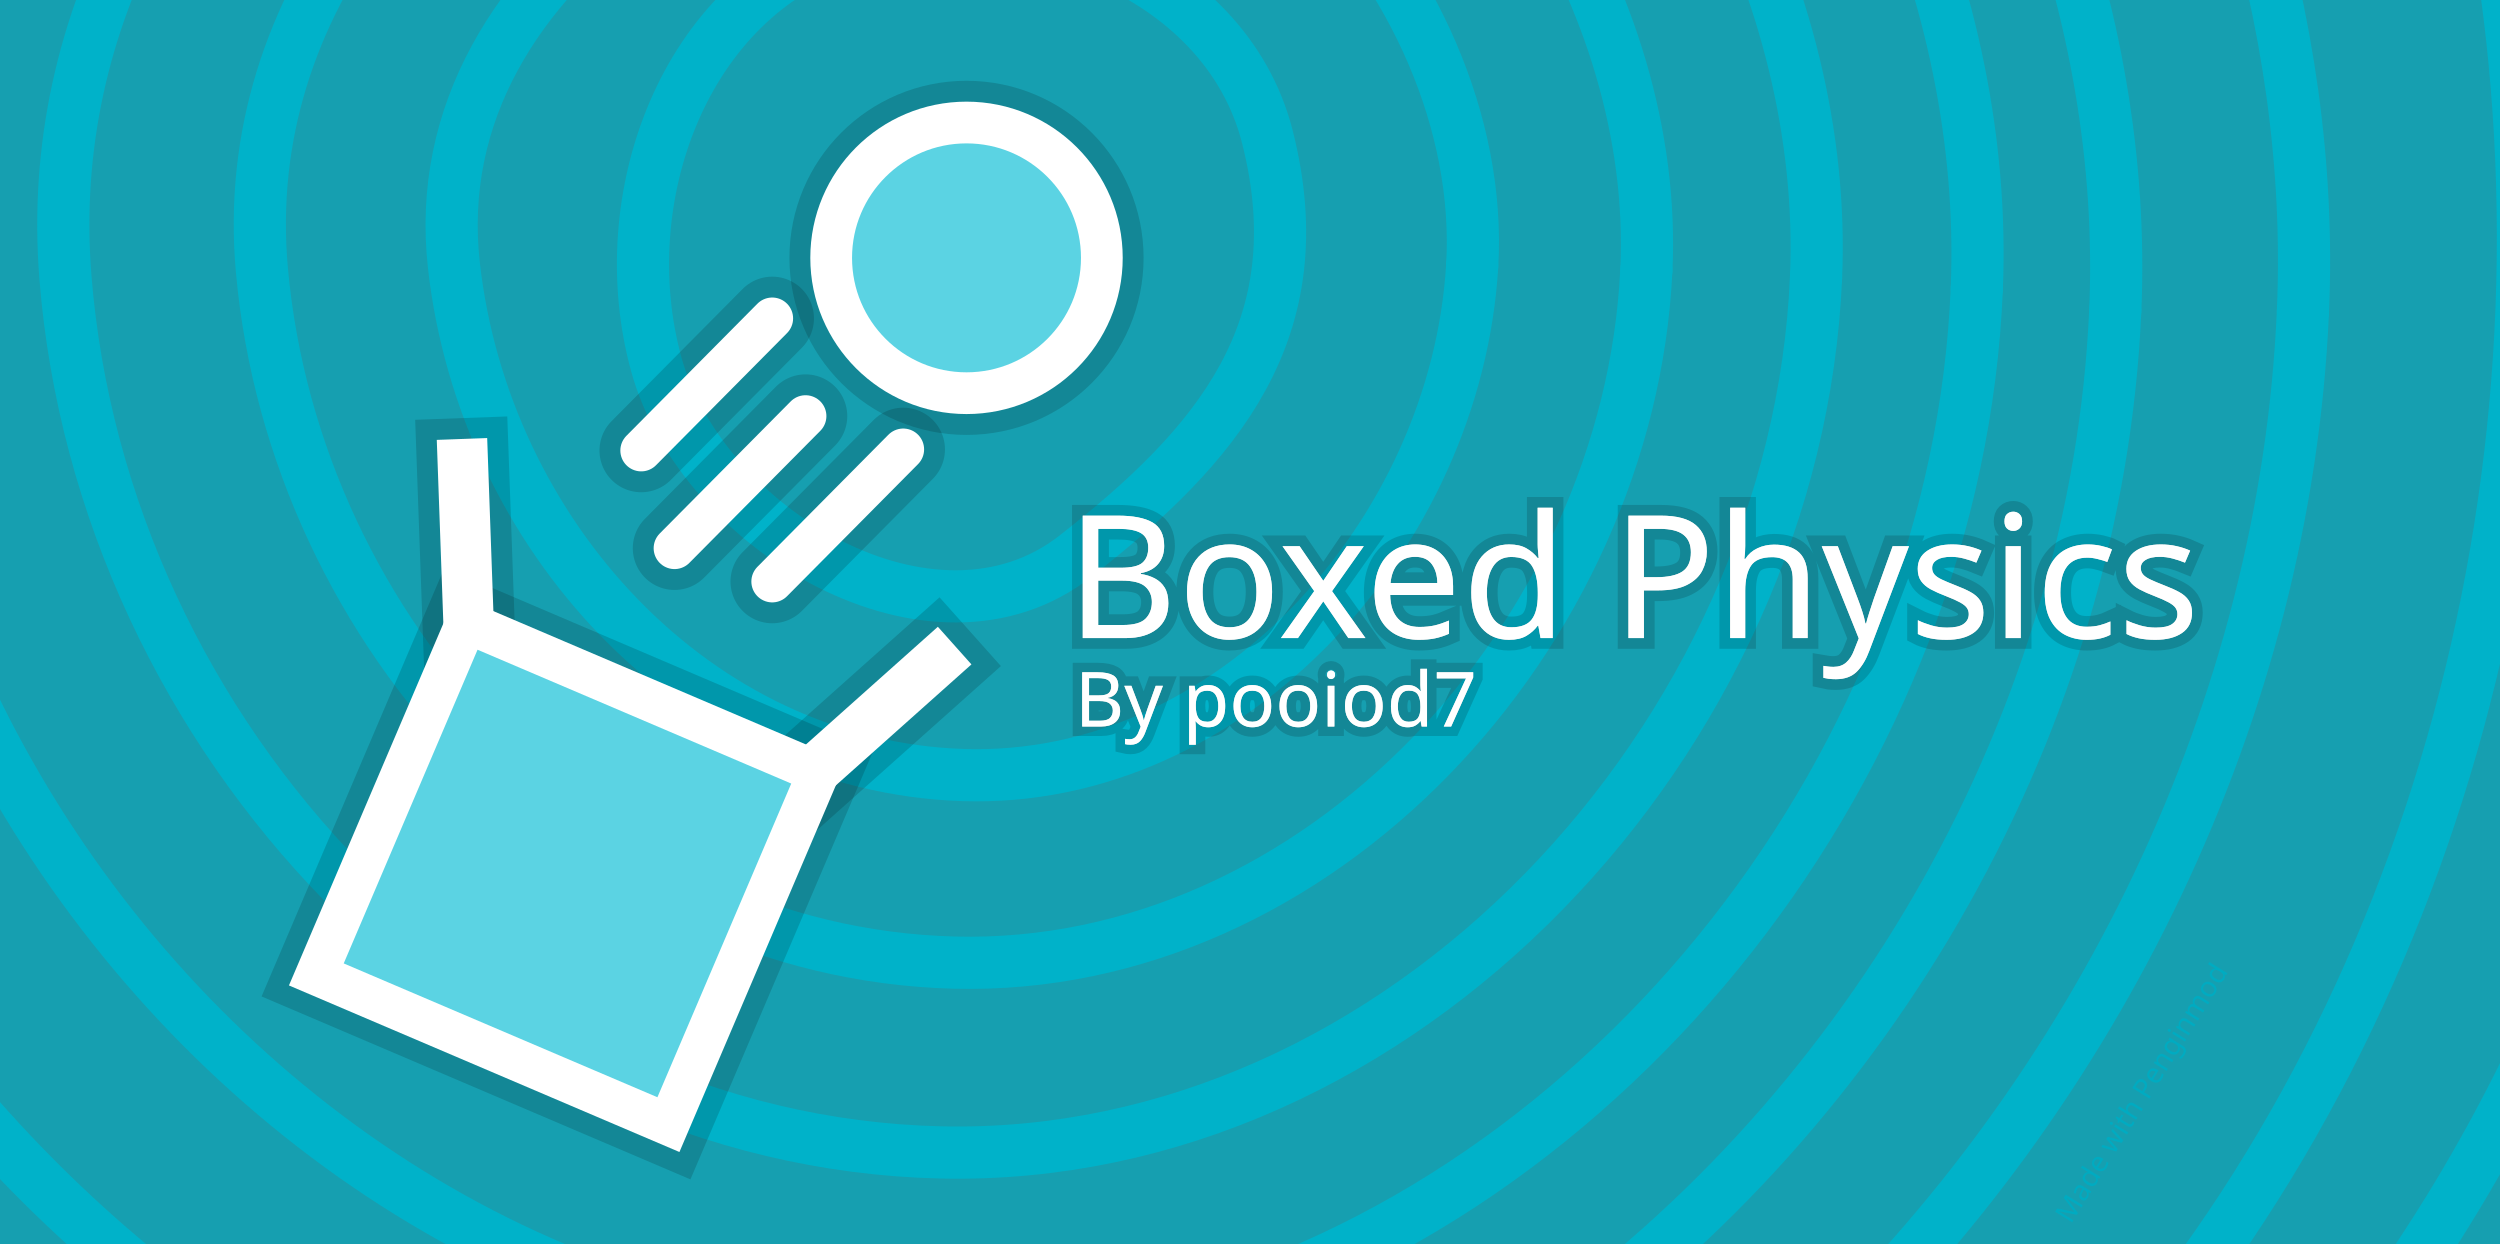
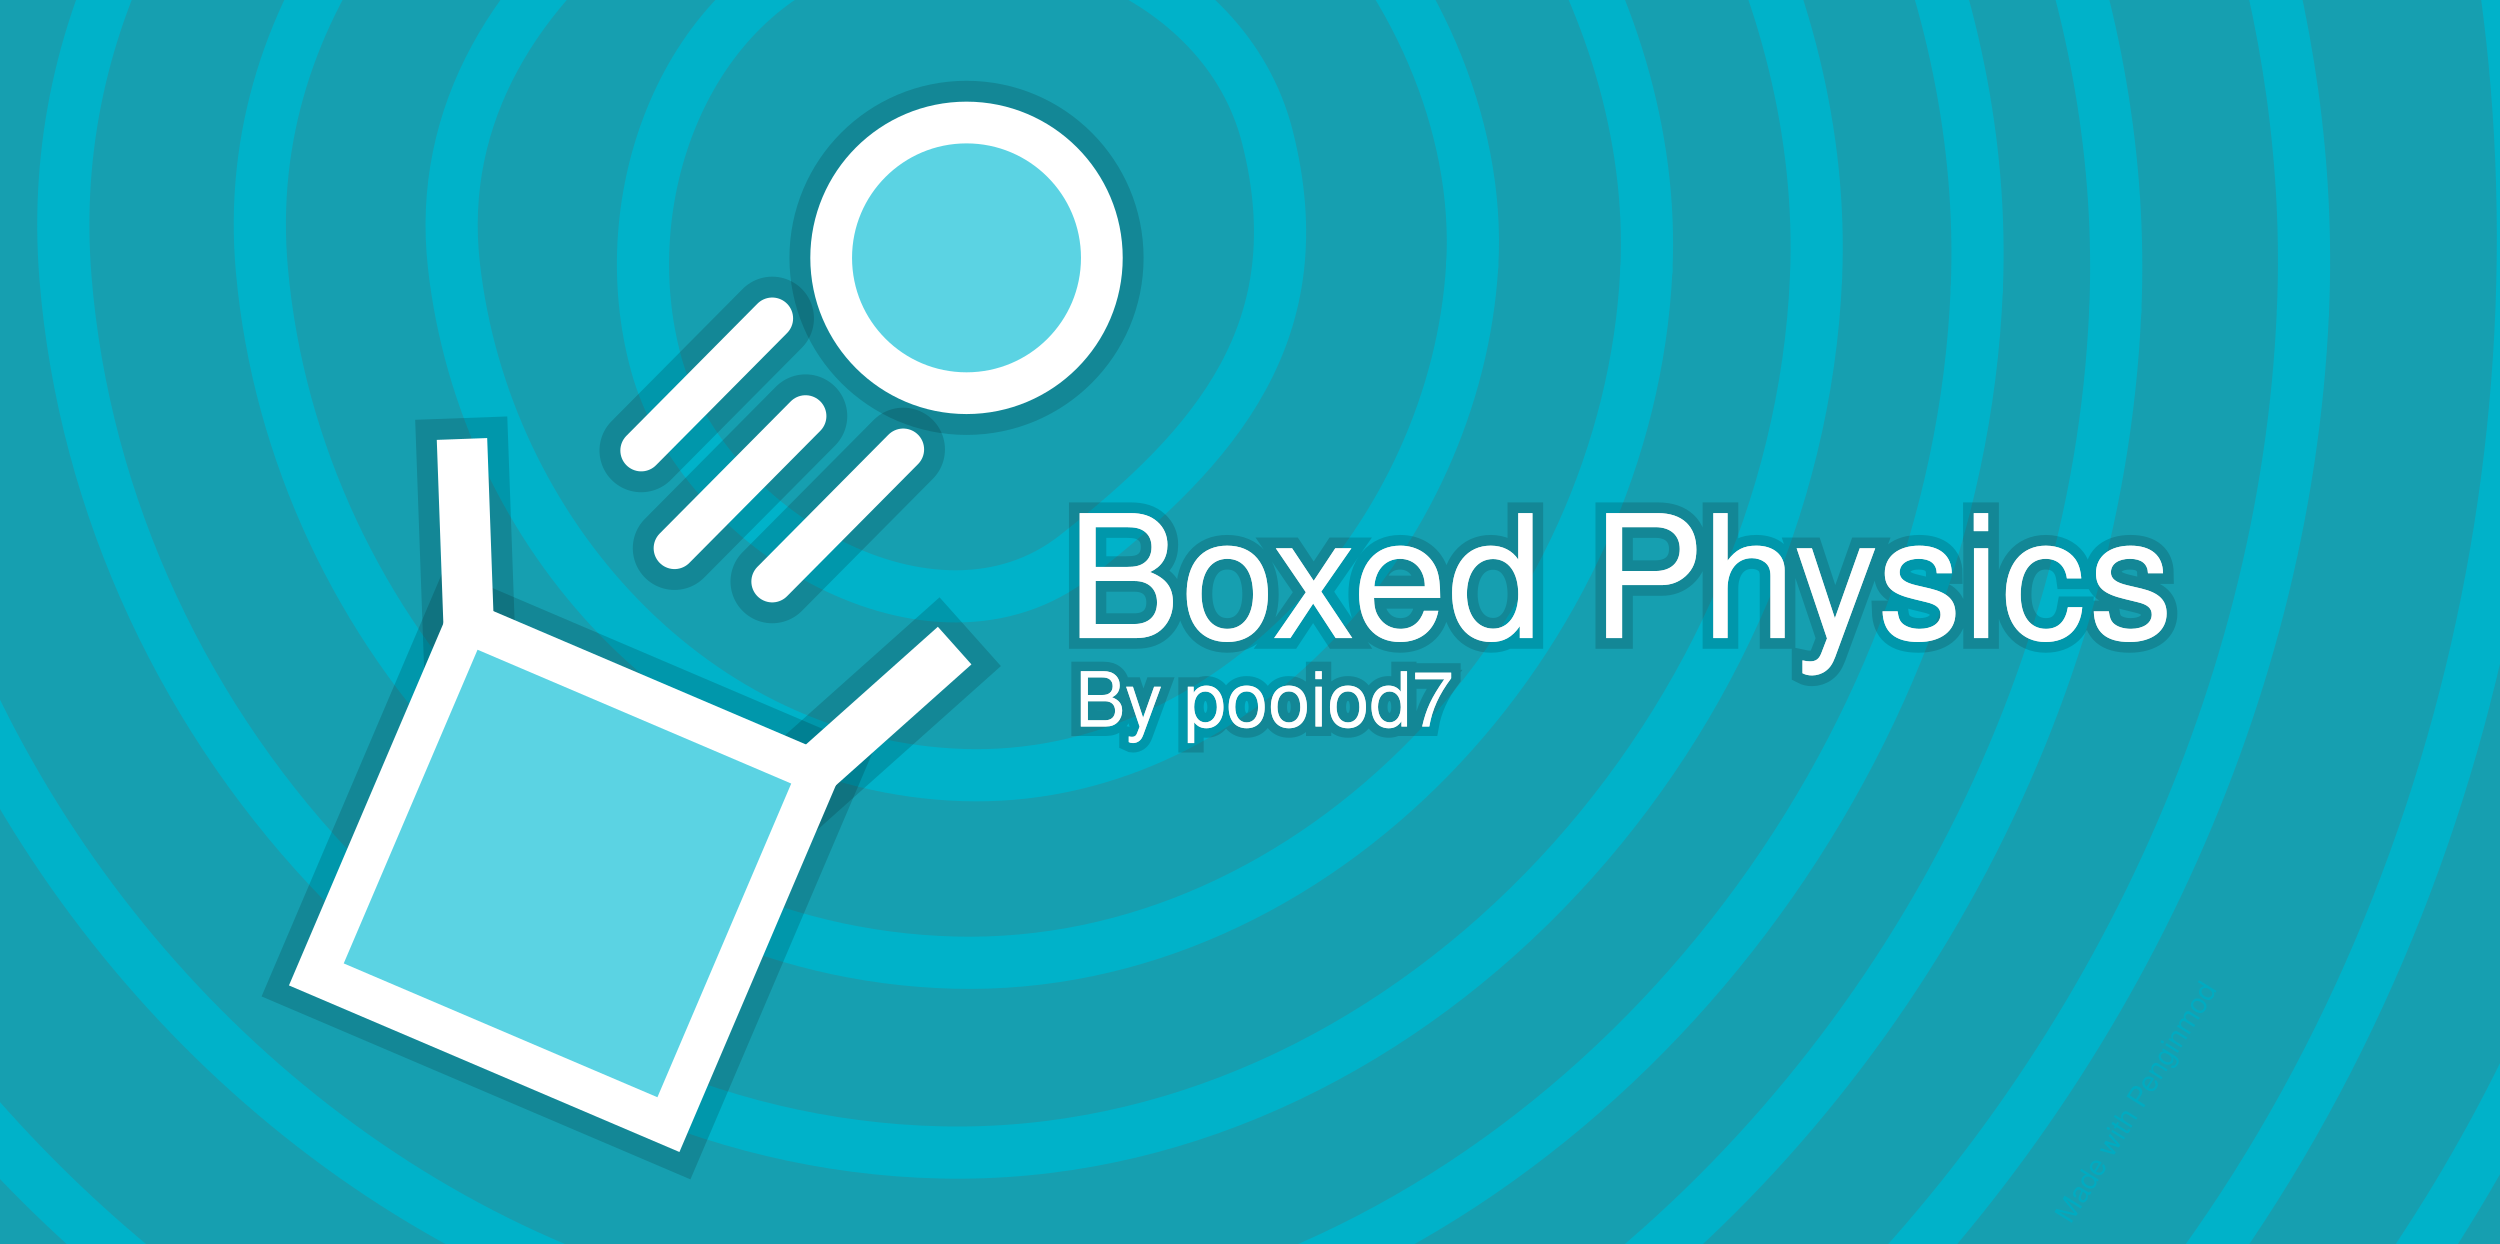
<svg xmlns="http://www.w3.org/2000/svg" version="1.1" viewBox="16 40 599 298" width="599" height="298">
  <g transform="translate(75.64704,8.32882)">
    <g data-paper-data="{&quot;isPaintingLayer&quot;:true}" fill-rule="nonzero" stroke-linejoin="miter" stroke-miterlimit="10" stroke-dasharray="" stroke-dashoffset="0" style="mix-blend-mode: normal">
      <path d="M-60,330v-300h600v300z" fill="#169fb0" stroke="none" stroke-width="1" stroke-linecap="butt" />
      <path d="M536.944,5.684c24.044,123.875 -7.289,258.313 -86.784,352.159" data-paper-data="{&quot;index&quot;:null}" fill="none" stroke="#00b2c9" stroke-width="12.5" stroke-linecap="round" />
      <path d="M545.864,287.329c-10.388,21.289 -22.624,41.496 -36.464,60.502" data-paper-data="{&quot;index&quot;:null}" fill="none" stroke="#00b2c9" stroke-width="12.5" stroke-linecap="round" />
      <path d="M447.17,106.09c-4.289,98.094 -58.518,191.499 -136.932,246.67" fill="none" stroke="#00b2c9" stroke-width="12.5" stroke-linecap="round" />
      <path d="M-27.973,335.115c-14.943,-12.385 -28.811,-26.164 -41.424,-41.098" fill="none" stroke="#00b2c9" stroke-width="12.5" stroke-linecap="round" />
      <path d="M429.438,-0.141c12.806,34.304 19.294,70.504 17.733,106.231" fill="none" stroke="#00b2c9" stroke-width="12.5" stroke-linecap="round" />
      <path d="M413.999,100.739c-4.586,112.849 -87.289,218.261 -193.407,246.362" fill="none" stroke="#00b2c9" stroke-width="12.5" stroke-linecap="round" />
      <path d="M123.163,350.506c-84.362,-15.588 -155.428,-76.537 -191.555,-155.018" fill="none" stroke="#00b2c9" stroke-width="12.5" stroke-linecap="round" />
      <path d="M393.68,-2.079c14.233,32.738 21.735,67.992 20.319,102.818" fill="none" stroke="#00b2c9" stroke-width="12.5" stroke-linecap="round" />
      <path d="M375.478,98.064c-4.672,110.382 -99.344,212.26 -209.726,209.726c-110.382,-2.535 -200.94,-99.344 -209.726,-209.725c-2.495,-31.352 4.441,-60.45 18.182,-86.432" fill="none" stroke="#00b2c9" stroke-width="12.5" stroke-linecap="round" />
      <path d="M351.61,-2c16.347,31.168 25.314,65.897 23.868,100.064" fill="none" stroke="#00b2c9" stroke-width="12.5" stroke-linecap="round" />
      <path d="M334.817,96.459c-4.197,87.292 -78.563,168.131 -165.854,165.854c-87.292,-2.277 -157.963,-78.563 -165.854,-165.854c-2.921,-32.308 7.083,-61.342 25.27,-85.868" fill="none" stroke="#00b2c9" stroke-width="12.5" stroke-linecap="round" />
      <path d="M307.96,2.794c18.067,28.213 28.41,61.38 26.858,93.665" fill="none" stroke="#00b2c9" stroke-width="12.5" stroke-linecap="round" />
      <path d="M293.086,95.389c-3.864,64.202 -57.782,124.079 -121.983,121.983c-64.202,-2.096 -114.717,-57.782 -121.983,-121.983c-4.155,-36.715 15.339,-66.76 44.8,-88.37" fill="none" stroke="#00b2c9" stroke-width="12.5" stroke-linecap="round" />
      <path d="M253.431,0.862c25.364,24.383 41.702,60.516 39.655,94.527" fill="none" stroke="#00b2c9" stroke-width="12.5" stroke-linecap="round" />
      <path d="M97.589,118.923c-10.925,-39.798 6.803,-87.946 46.024,-100.423c39.222,-12.476 90.196,5.629 100.423,46.024c11.689,46.171 -12.04,73.846 -46.024,100.423c-33.984,26.576 -89.497,-6.227 -100.423,-46.024" fill="none" stroke="#00b2c9" stroke-width="12.5" stroke-linecap="round" />
      <path d="M492.136,106.271c-4.171,95.408 -49.386,186.962 -117.759,251.367" data-paper-data="{&quot;index&quot;:null}" fill="none" stroke="#00b2c9" stroke-width="12.5" stroke-linecap="round" />
      <path d="M478.044,2.493c10.512,33.884 15.611,69.026 14.091,103.778" data-paper-data="{&quot;index&quot;:null}" fill="none" stroke="#00b2c9" stroke-width="12.5" stroke-linecap="round" />
      <path d="M110.225,237.477l54.437,-48.572l1.388,1.555l-54.437,48.572z" data-paper-data="{&quot;index&quot;:null}" fill="#5bd3e3" stroke-opacity="0.149" stroke="#000000" stroke-width="20" stroke-linecap="butt" />
      <path d="M52.792,214.792l-2.612,-72.909l2.083,-0.075l2.612,72.909z" fill="#5bd3e3" stroke-opacity="0.149" stroke="#000000" stroke-width="20" stroke-linecap="butt" />
-       <text transform="translate(195.7994,184.5528) scale(1.02695,1.02695)" font-size="40" xml:space="preserve" fill="#ffffff" fill-rule="nonzero" stroke-opacity="0.149" stroke="#000000" stroke-width="5" stroke-linecap="butt" stroke-linejoin="miter" stroke-miterlimit="10" stroke-dasharray="" stroke-dashoffset="0" font-family="Sans Serif" font-weight="normal" text-anchor="start" style="mix-blend-mode: normal">
+       <text transform="translate(195.7994,184.5528) scale(1.02695,1.02695)" font-size="40" xml:space="preserve" fill="#ffffff" fill-rule="nonzero" stroke-opacity="0.149" stroke="#000000" stroke-width="5" stroke-linecap="butt" stroke-linejoin="miter" stroke-miterlimit="10" stroke-dasharray="" stroke-dashoffset="0" font-family="Helvetica" font-weight="normal" text-anchor="start" style="mix-blend-mode: normal">
        <tspan x="0" dy="0">Boxed Physics</tspan>
      </text>
-       <text transform="translate(197.8838,205.7448) scale(0.45484,0.45484)" font-size="40" xml:space="preserve" fill="#ffffff" fill-rule="nonzero" stroke-opacity="0.149" stroke="#000000" stroke-width="10" stroke-linecap="butt" stroke-linejoin="miter" stroke-miterlimit="10" stroke-dasharray="" stroke-dashoffset="0" font-family="Sans Serif" font-weight="normal" text-anchor="start" style="mix-blend-mode: normal">
+       <text transform="translate(197.8838,205.7448) scale(0.45484,0.45484)" font-size="40" xml:space="preserve" fill="#ffffff" fill-rule="nonzero" stroke-opacity="0.149" stroke="#000000" stroke-width="10" stroke-linecap="butt" stroke-linejoin="miter" stroke-miterlimit="10" stroke-dasharray="" stroke-dashoffset="0" font-family="Helvetica" font-weight="normal" text-anchor="start" style="mix-blend-mode: normal">
        <tspan x="0" dy="0">By pooiod7</tspan>
      </text>
      <path d="M16.146,265.145l35.989,-84.36l84.36,35.989l-35.989,84.36z" fill="#5bd3e3" stroke-opacity="0.149" stroke="#000000" stroke-width="20" stroke-linecap="butt" />
      <path d="M110.225,237.477l54.437,-48.572l1.388,1.555l-54.437,48.572z" data-paper-data="{&quot;index&quot;:null}" fill="#5bd3e3" stroke="#ffffff" stroke-width="10" stroke-linecap="butt" />
      <path d="M52.792,214.792l-2.612,-72.909l2.083,-0.075l2.612,72.909z" fill="#5bd3e3" stroke="#ffffff" stroke-width="10" stroke-linecap="butt" />
      <path d="M16.146,265.145l35.989,-84.36l84.36,35.989l-35.989,84.36z" fill="#5bd3e3" stroke="#ffffff" stroke-width="10" stroke-linecap="butt" />
      <path d="M204.356,93.453c0,17.909 -14.518,32.427 -32.427,32.427c-17.909,0 -32.427,-14.518 -32.427,-32.427c0,-17.909 14.518,-32.427 32.427,-32.427c17.909,0 32.427,14.518 32.427,32.427z" data-paper-data="{&quot;index&quot;:null}" fill="#5bd3e3" stroke-opacity="0.149" stroke="#000000" stroke-width="20" stroke-linecap="butt" />
      <path d="M156.768,139.349l-31.39,31.656" data-paper-data="{&quot;index&quot;:null}" fill="#00ffff" stroke-opacity="0.149" stroke="#000000" stroke-width="20" stroke-linecap="round" />
      <path d="M133.358,131.368l-31.39,31.656" data-paper-data="{&quot;index&quot;:null}" fill="#00ffff" stroke-opacity="0.149" stroke="#000000" stroke-width="20" stroke-linecap="round" />
      <path d="M125.378,107.958l-31.39,31.656" data-paper-data="{&quot;index&quot;:null}" fill="#00ffff" stroke-opacity="0.149" stroke="#000000" stroke-width="20" stroke-linecap="round" />
      <path d="M204.356,93.453c0,17.909 -14.518,32.427 -32.427,32.427c-17.909,0 -32.427,-14.518 -32.427,-32.427c0,-17.909 14.518,-32.427 32.427,-32.427c17.909,0 32.427,14.518 32.427,32.427z" data-paper-data="{&quot;index&quot;:null}" fill="#5bd3e3" stroke="#ffffff" stroke-width="10" stroke-linecap="butt" />
      <path d="M156.768,139.349l-31.39,31.656" data-paper-data="{&quot;index&quot;:null}" fill="#00ffff" stroke="#ffffff" stroke-width="10" stroke-linecap="round" />
      <path d="M133.358,131.368l-31.39,31.656" data-paper-data="{&quot;index&quot;:null}" fill="#00ffff" stroke="#ffffff" stroke-width="10" stroke-linecap="round" />
      <path d="M125.378,107.958l-31.39,31.656" data-paper-data="{&quot;index&quot;:null}" fill="#00ffff" stroke="#ffffff" stroke-width="10" stroke-linecap="round" />
-       <text transform="translate(195.7994,184.5528) scale(1.02695,1.02695)" font-size="40" xml:space="preserve" fill="#ffffff" fill-rule="nonzero" stroke="none" stroke-width="1" stroke-linecap="butt" stroke-linejoin="miter" stroke-miterlimit="10" stroke-dasharray="" stroke-dashoffset="0" font-family="Sans Serif" font-weight="normal" text-anchor="start" style="mix-blend-mode: normal">
+       <text transform="translate(195.7994,184.5528) scale(1.02695,1.02695)" font-size="40" xml:space="preserve" fill="#ffffff" fill-rule="nonzero" stroke="none" stroke-width="1" stroke-linecap="butt" stroke-linejoin="miter" stroke-miterlimit="10" stroke-dasharray="" stroke-dashoffset="0" font-family="Helvetica" font-weight="normal" text-anchor="start" style="mix-blend-mode: normal">
        <tspan x="0" dy="0">Boxed Physics</tspan>
      </text>
-       <text transform="translate(197.8838,205.7448) scale(0.45484,0.45484)" font-size="40" xml:space="preserve" fill="#ffffff" fill-rule="nonzero" stroke="none" stroke-width="1" stroke-linecap="butt" stroke-linejoin="miter" stroke-miterlimit="10" stroke-dasharray="" stroke-dashoffset="0" font-family="Sans Serif" font-weight="normal" text-anchor="start" style="mix-blend-mode: normal">
+       <text transform="translate(197.8838,205.7448) scale(0.45484,0.45484)" font-size="40" xml:space="preserve" fill="#ffffff" fill-rule="nonzero" stroke="none" stroke-width="1" stroke-linecap="butt" stroke-linejoin="miter" stroke-miterlimit="10" stroke-dasharray="" stroke-dashoffset="0" font-family="Helvetica" font-weight="normal" text-anchor="start" style="mix-blend-mode: normal">
        <tspan x="0" dy="0">By pooiod7</tspan>
      </text>
-       <text transform="translate(436.4942,325.0912) rotate(-58.0431) scale(0.16836,0.16836)" font-size="40" xml:space="preserve" fill="#00abc1" fill-rule="nonzero" stroke="none" stroke-width="1" stroke-linecap="butt" stroke-linejoin="miter" stroke-miterlimit="10" stroke-dasharray="" stroke-dashoffset="0" font-family="Sans Serif" font-weight="normal" text-anchor="start" style="mix-blend-mode: normal">
+       <text transform="translate(436.4942,325.0912) rotate(-58.0431) scale(0.16836,0.16836)" font-size="40" xml:space="preserve" fill="#00abc1" fill-rule="nonzero" stroke="none" stroke-width="1" stroke-linecap="butt" stroke-linejoin="miter" stroke-miterlimit="10" stroke-dasharray="" stroke-dashoffset="0" font-family="Helvetica" font-weight="normal" text-anchor="start" style="mix-blend-mode: normal">
        <tspan x="0" dy="0">Made with Penginmod</tspan>
      </text>
    </g>
  </g>
</svg>
